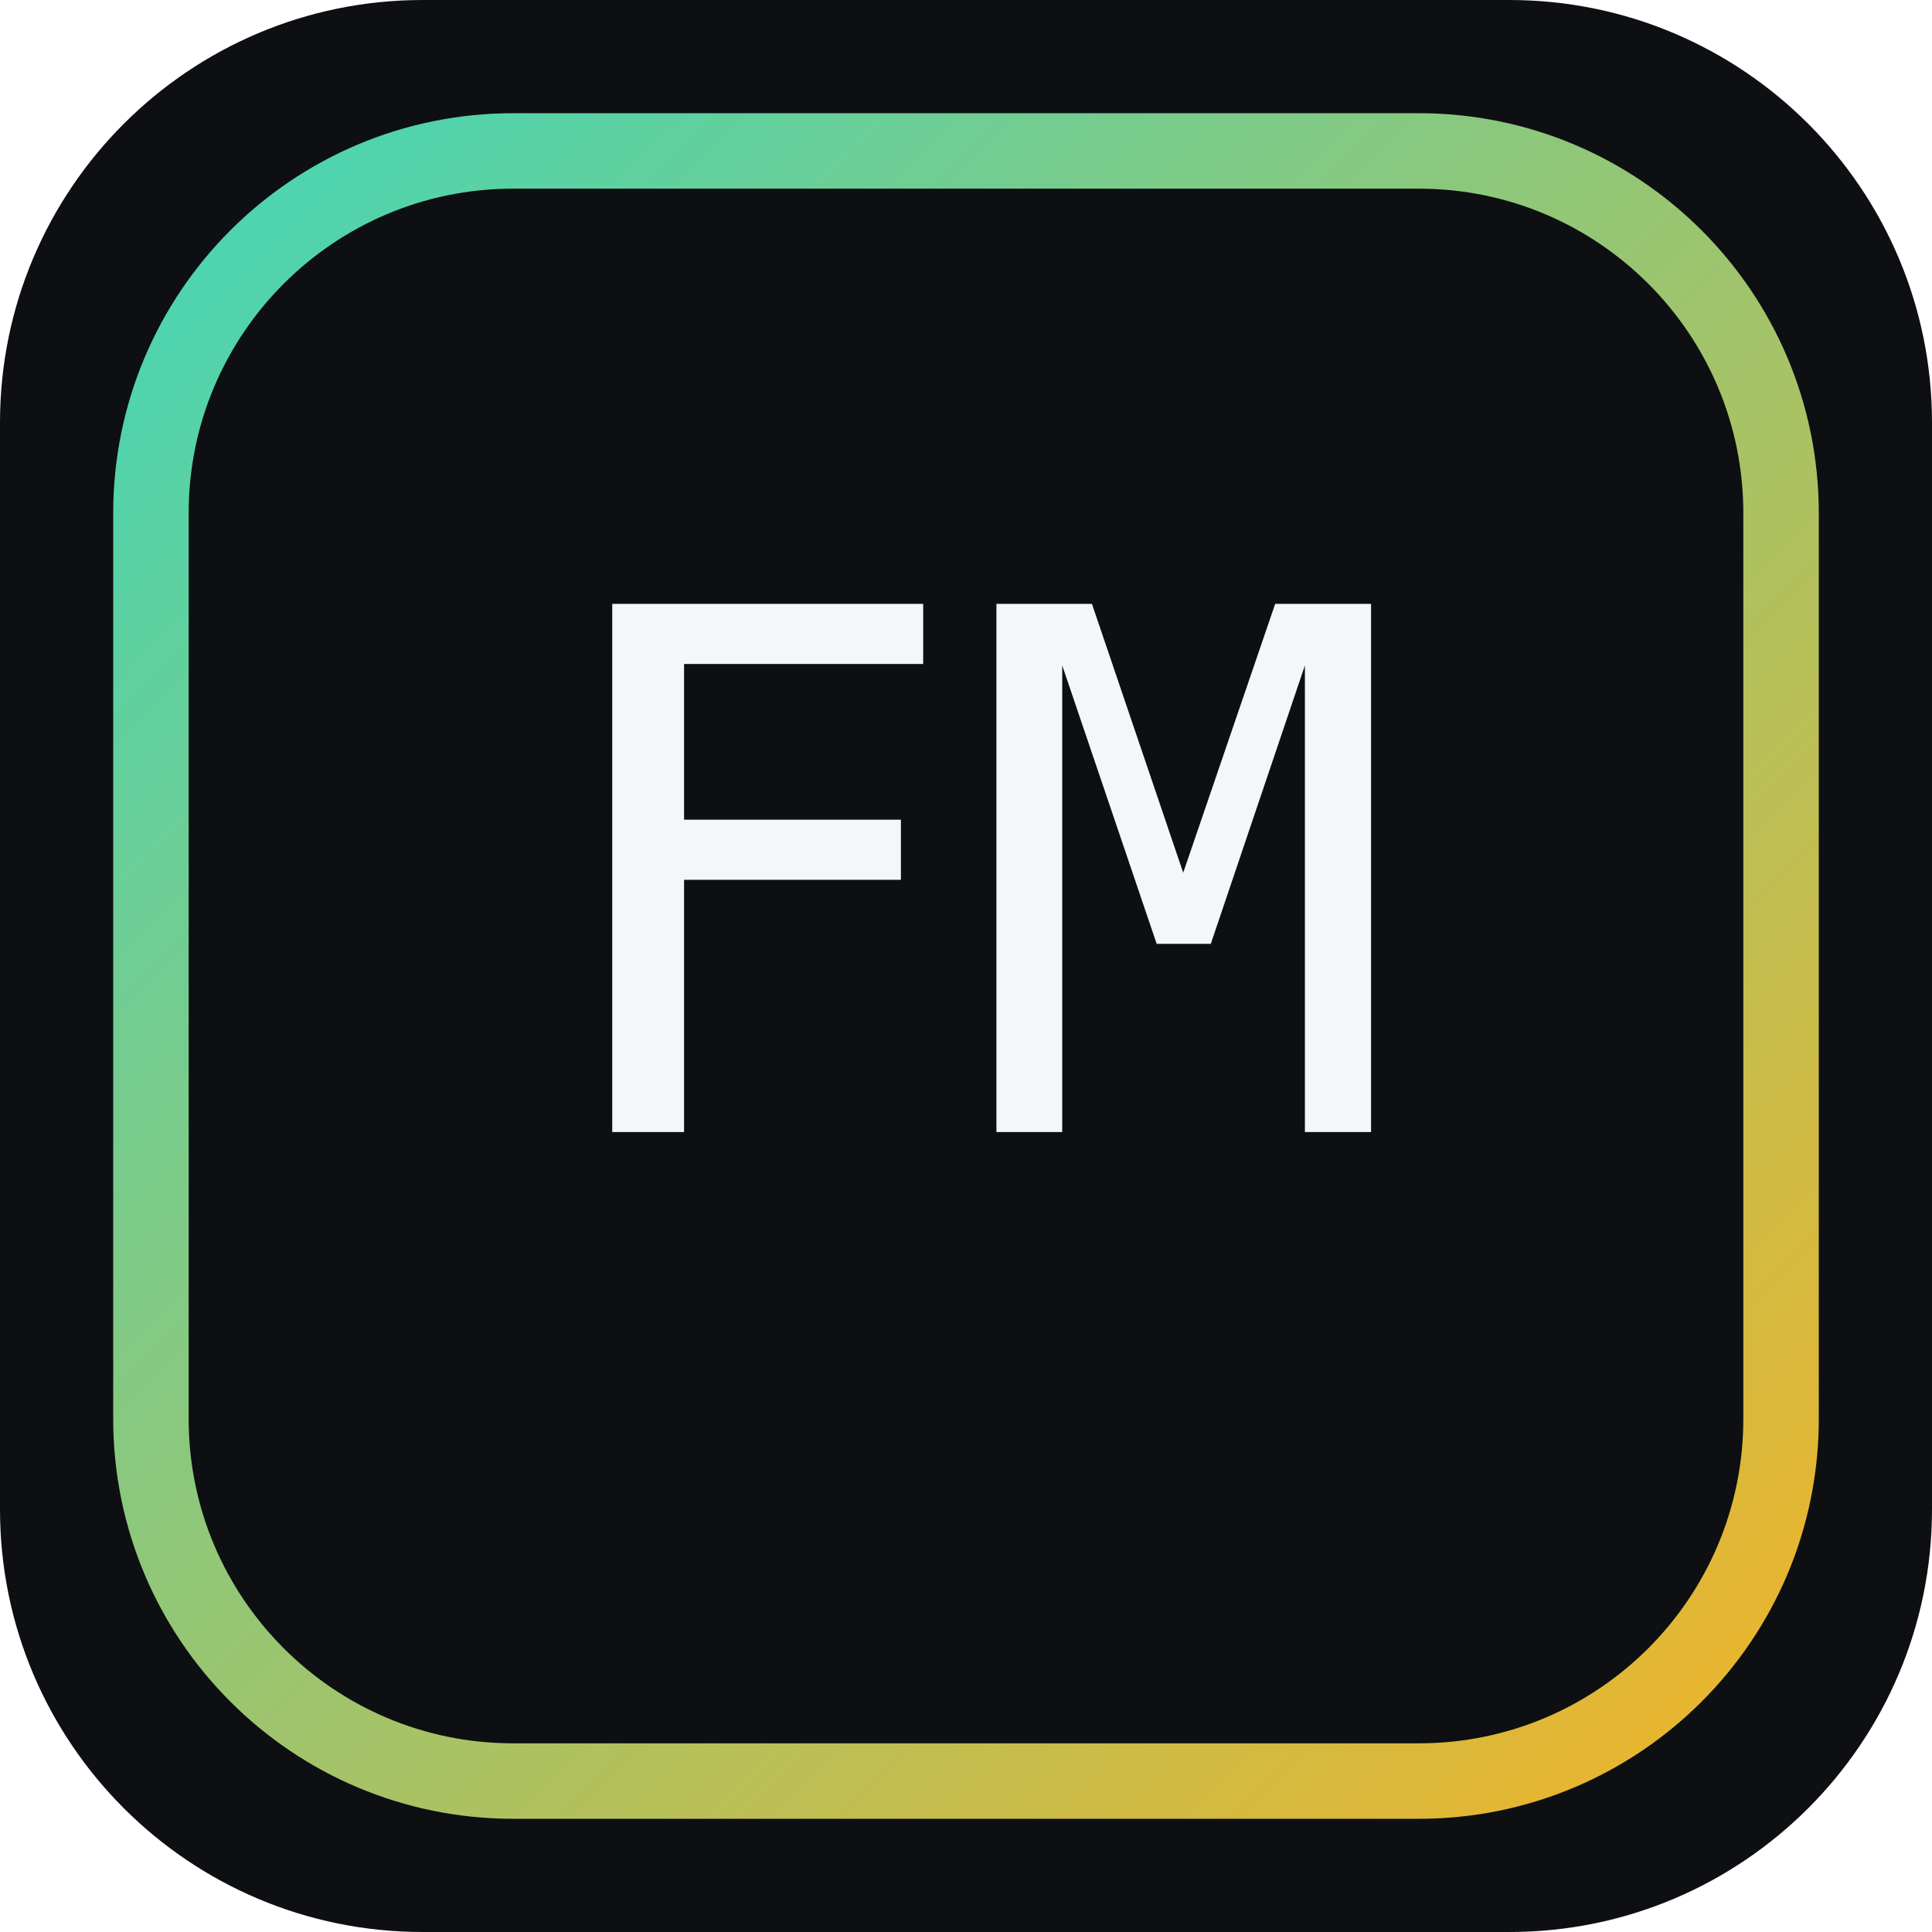
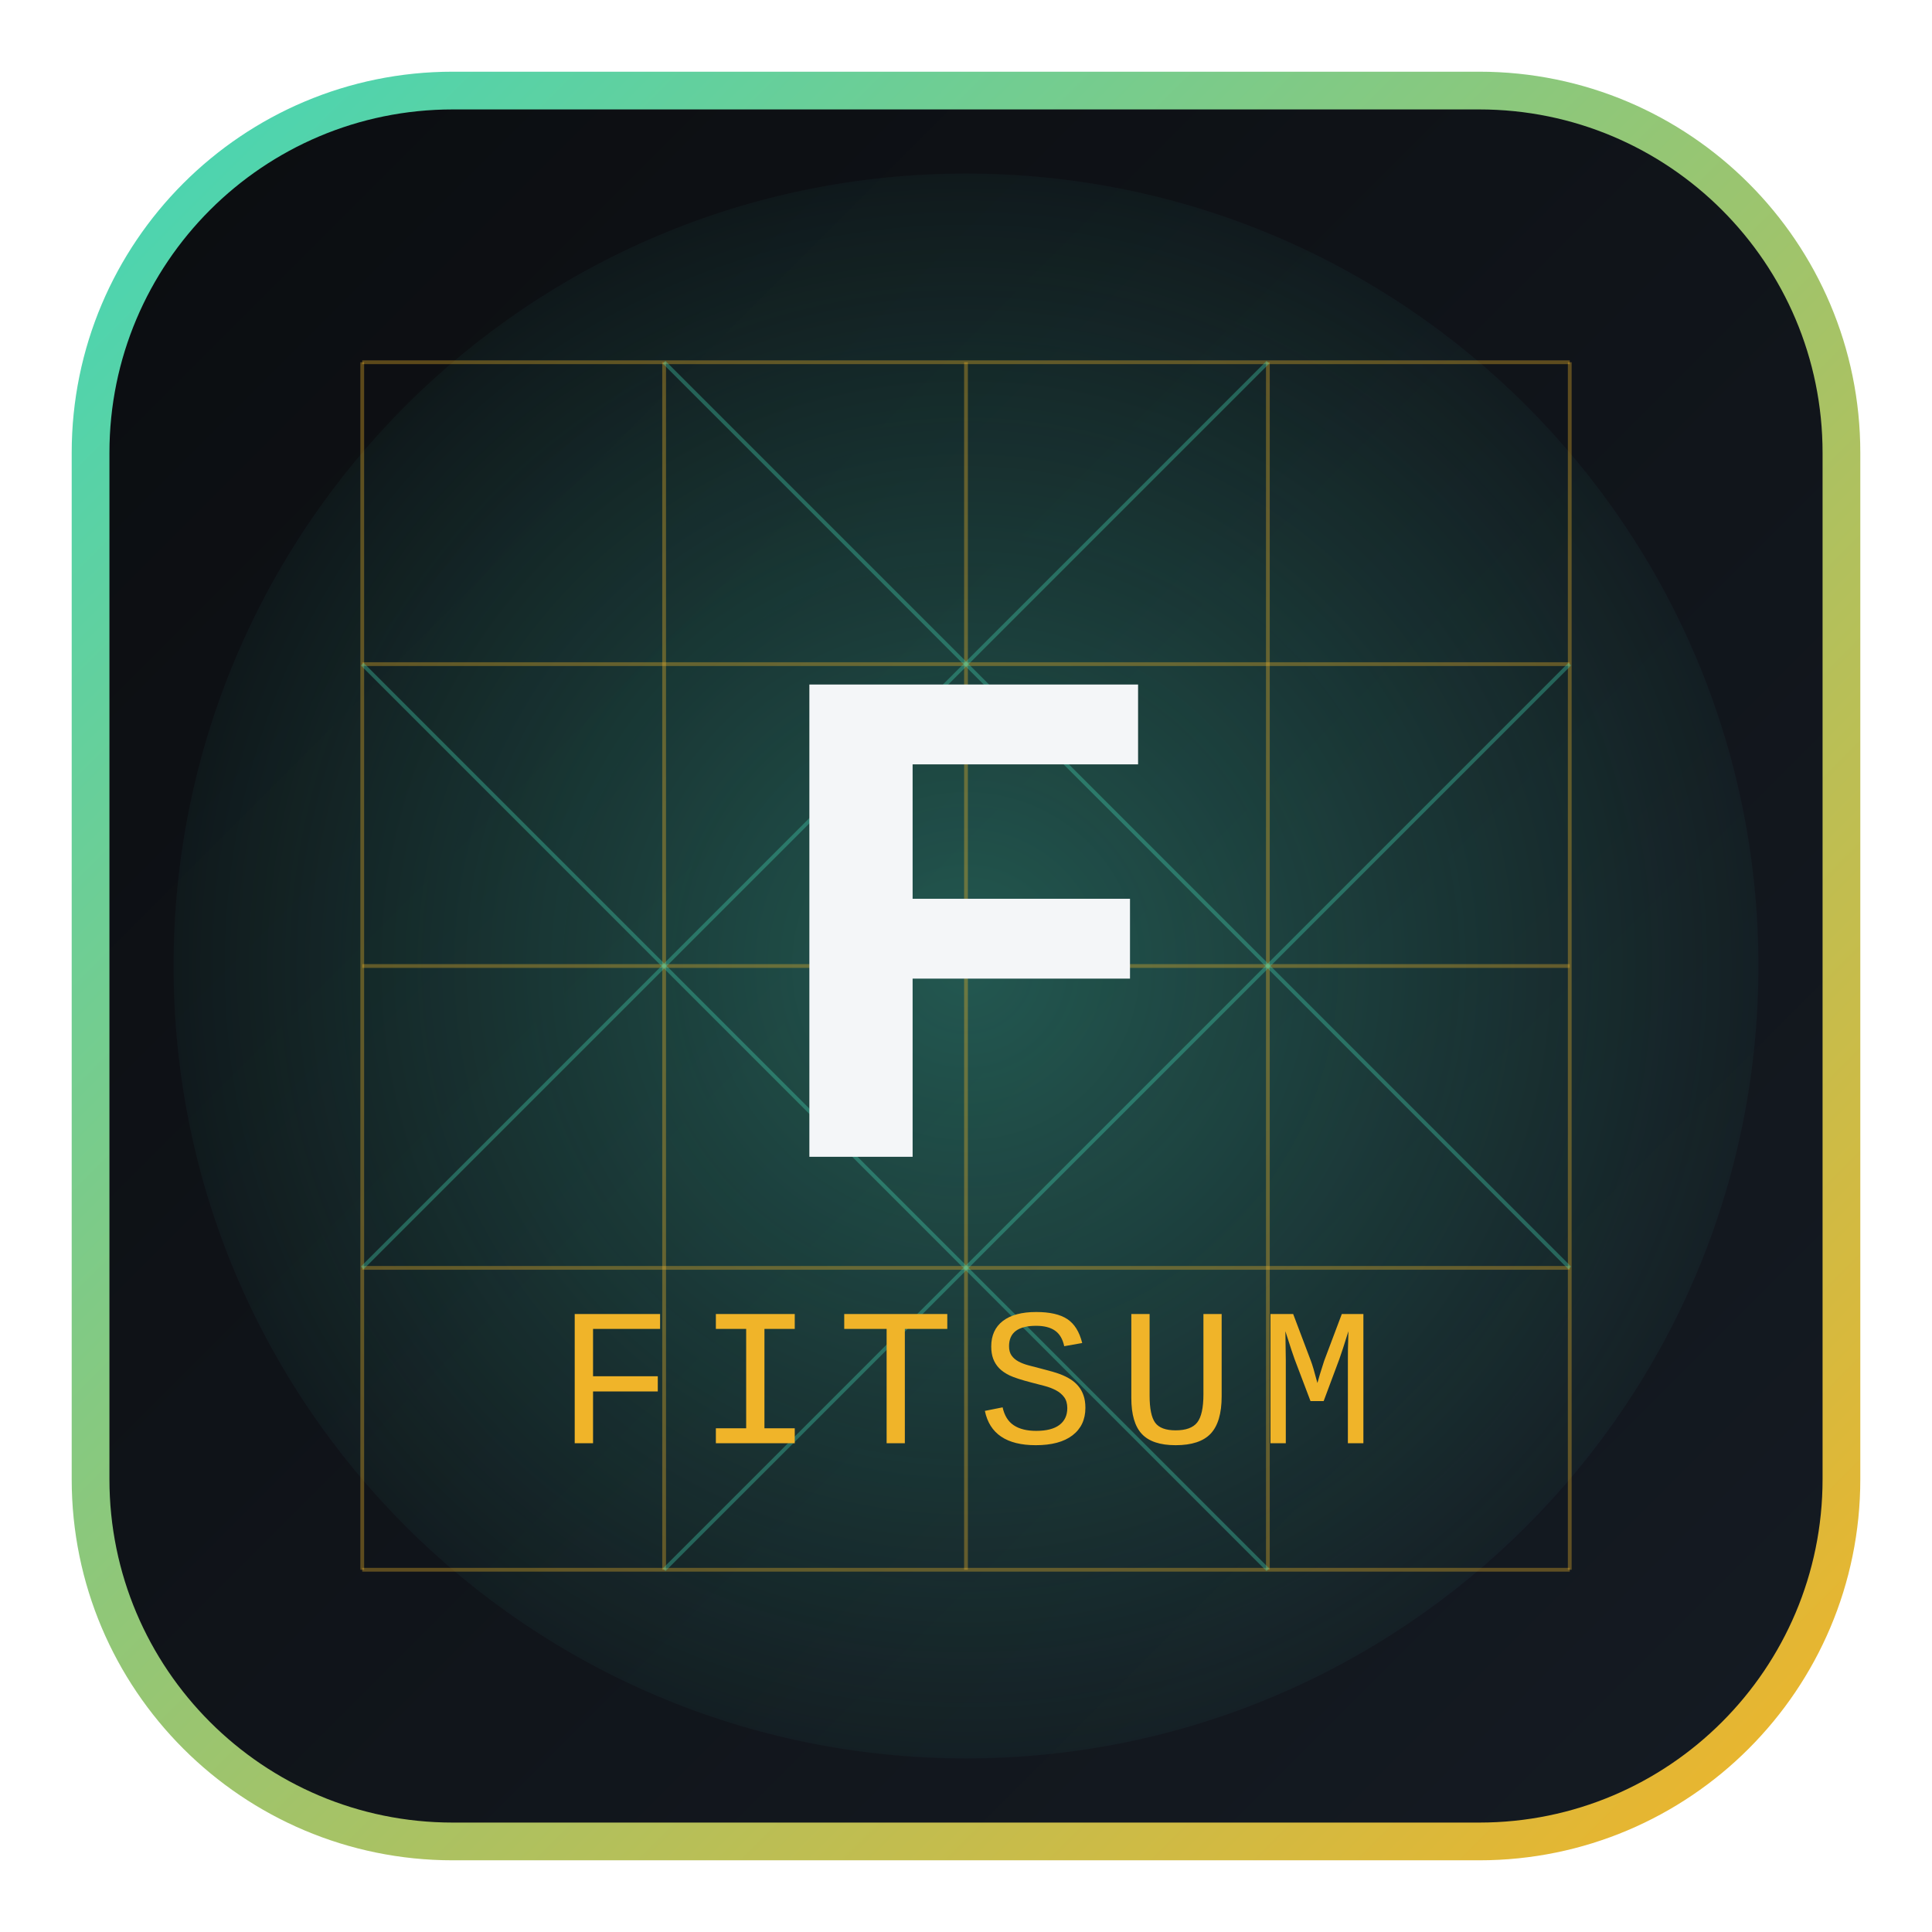
- <svg xmlns="http://www.w3.org/2000/svg" viewBox="0 0 256 256">
+ <svg xmlns="http://www.w3.org/2000/svg" width="512" height="512" viewBox="0 0 512 512" fill="none">
  <defs>
-     <linearGradient id="g" x1="0" y1="0" x2="1" y2="1">
+     <linearGradient id="bg" x1="0" y1="0" x2="1" y2="1">
+       <stop offset="0%" stop-color="#0b0d10" />
+       <stop offset="100%" stop-color="#151b23" />
+     </linearGradient>
+     <linearGradient id="stroke" x1="0" y1="0" x2="1" y2="1">
      <stop offset="0%" stop-color="#45d6b6" />
      <stop offset="100%" stop-color="#f0b429" />
    </linearGradient>
+     <radialGradient id="glow" cx="0" cy="0" r="1" gradientUnits="userSpaceOnUse" gradientTransform="translate(256 256) rotate(90) scale(240)">
+       <stop offset="0%" stop-color="rgba(69,214,182,0.35)" />
+       <stop offset="100%" stop-color="rgba(69,214,182,0)" />
+     </radialGradient>
  </defs>
-   <rect width="256" height="256" rx="56" fill="#0d0f12" />
-   <rect x="20" y="20" width="216" height="216" rx="48" fill="none" stroke="url(#g)" stroke-width="10" />
-   <text x="128" y="150" text-anchor="middle" font-family="JetBrains Mono, monospace" font-size="96" fill="#f4f6f8">FM</text>
+   <rect x="24" y="24" width="464" height="464" rx="96" fill="url(#bg)" />
+   <rect x="24" y="24" width="464" height="464" rx="96" stroke="url(#stroke)" stroke-width="10" />
+   <circle cx="256" cy="256" r="210" fill="url(#glow)" />
+   <g stroke="rgba(240,180,41,0.35)" stroke-width="1">
+     <line x1="96" y1="96" x2="416" y2="96" />
+     <line x1="96" y1="176" x2="416" y2="176" />
+     <line x1="96" y1="256" x2="416" y2="256" />
+     <line x1="96" y1="336" x2="416" y2="336" />
+     <line x1="96" y1="416" x2="416" y2="416" />
+     <line x1="96" y1="96" x2="96" y2="416" />
+     <line x1="176" y1="96" x2="176" y2="416" />
+     <line x1="256" y1="96" x2="256" y2="416" />
+     <line x1="336" y1="96" x2="336" y2="416" />
+     <line x1="416" y1="96" x2="416" y2="416" />
+   </g>
+   <g stroke="rgba(69,214,182,0.35)" stroke-width="1">
+     <line x1="96" y1="176" x2="336" y2="416" />
+     <line x1="176" y1="96" x2="416" y2="336" />
+     <line x1="96" y1="336" x2="336" y2="96" />
+     <line x1="176" y1="416" x2="416" y2="176" />
+   </g>
+   <text x="50%" y="50%" text-anchor="middle" dominant-baseline="central" font-family="JetBrains Mono, ui-monospace, SFMono-Regular, Menlo, Monaco, Consolas, 'Liberation Mono', monospace" font-size="190" font-weight="700" fill="#f4f6f8" letter-spacing="4">F</text>
+   <text x="50%" y="72%" text-anchor="middle" dominant-baseline="central" font-family="JetBrains Mono, ui-monospace, SFMono-Regular, Menlo, Monaco, Consolas, 'Liberation Mono', monospace" font-size="52" letter-spacing="6" fill="#f0b429">FITSUM</text>
</svg>
